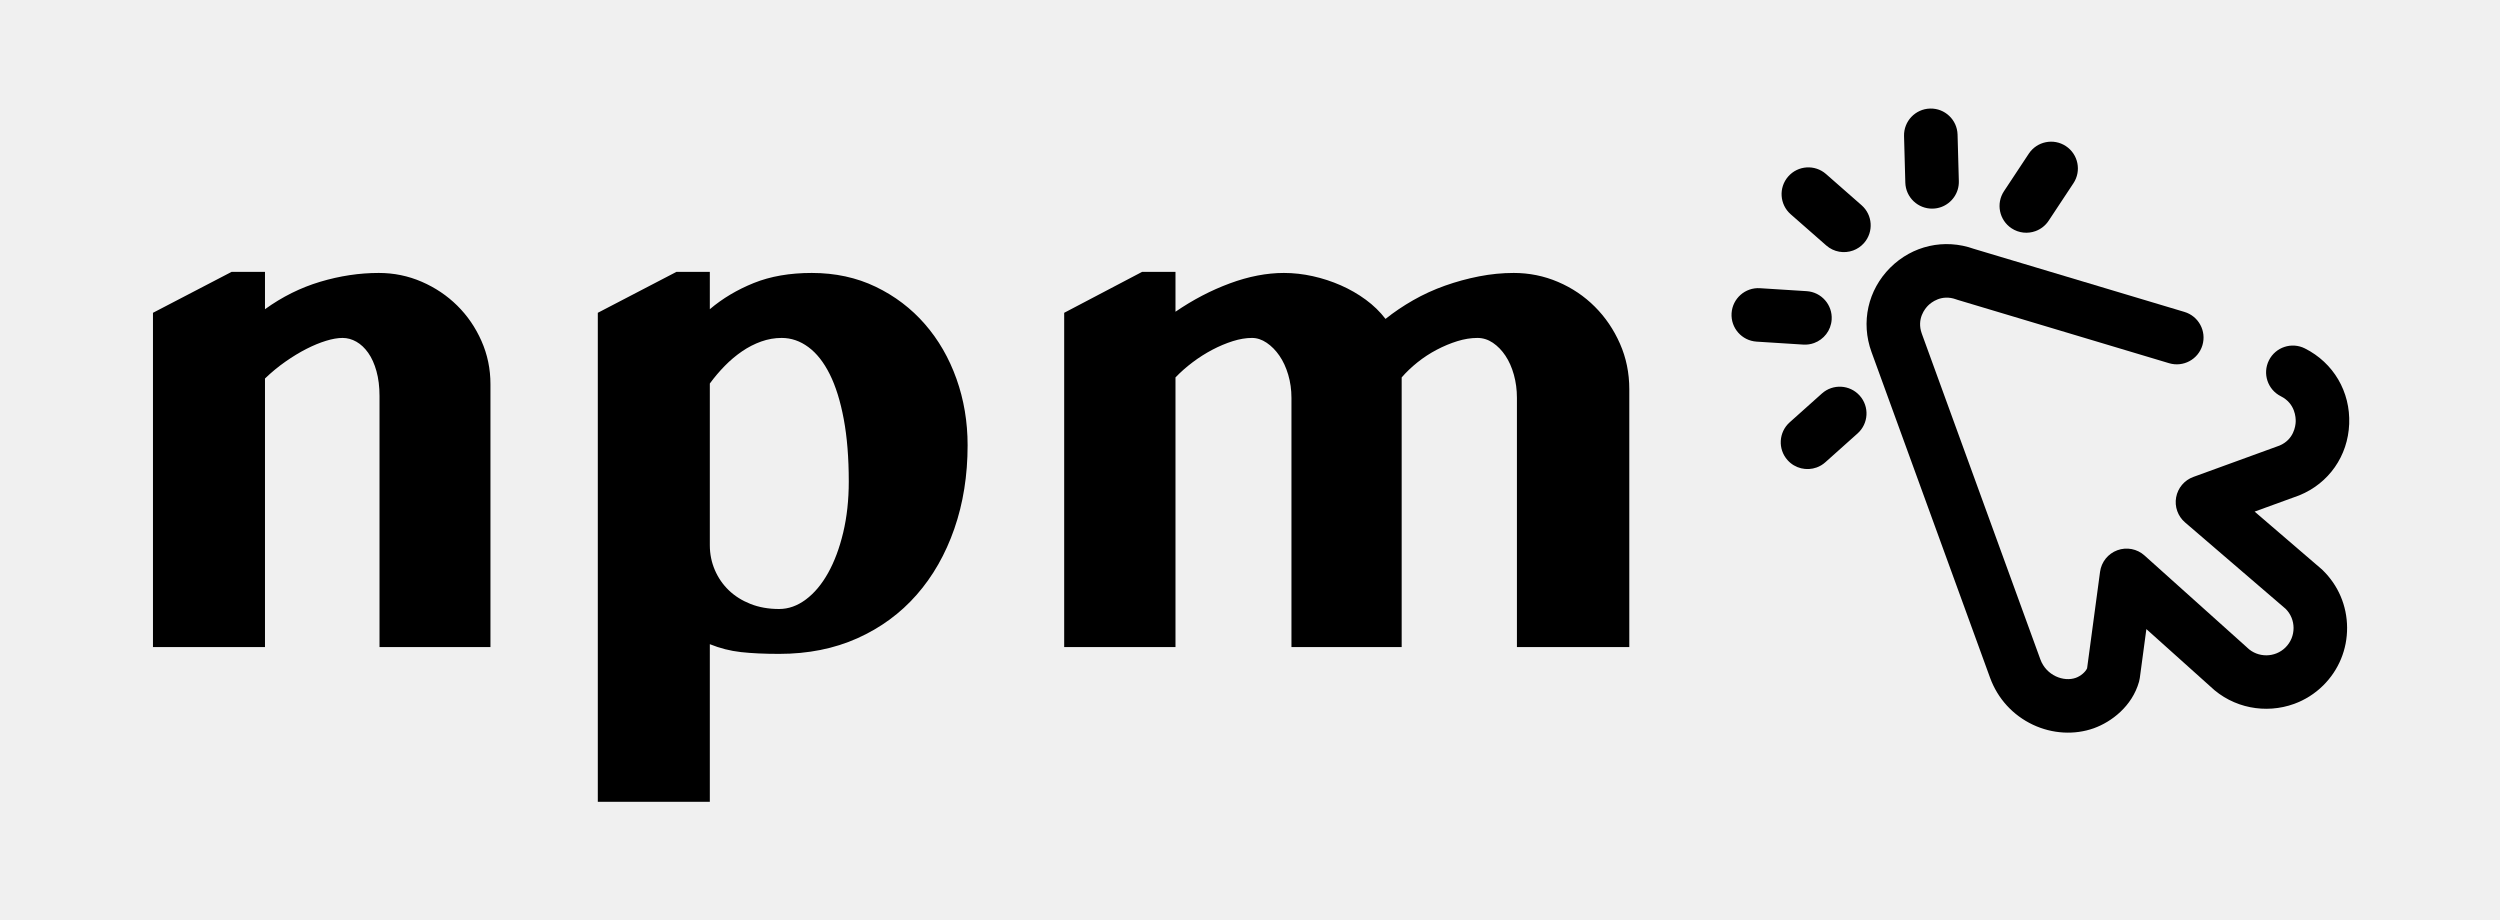
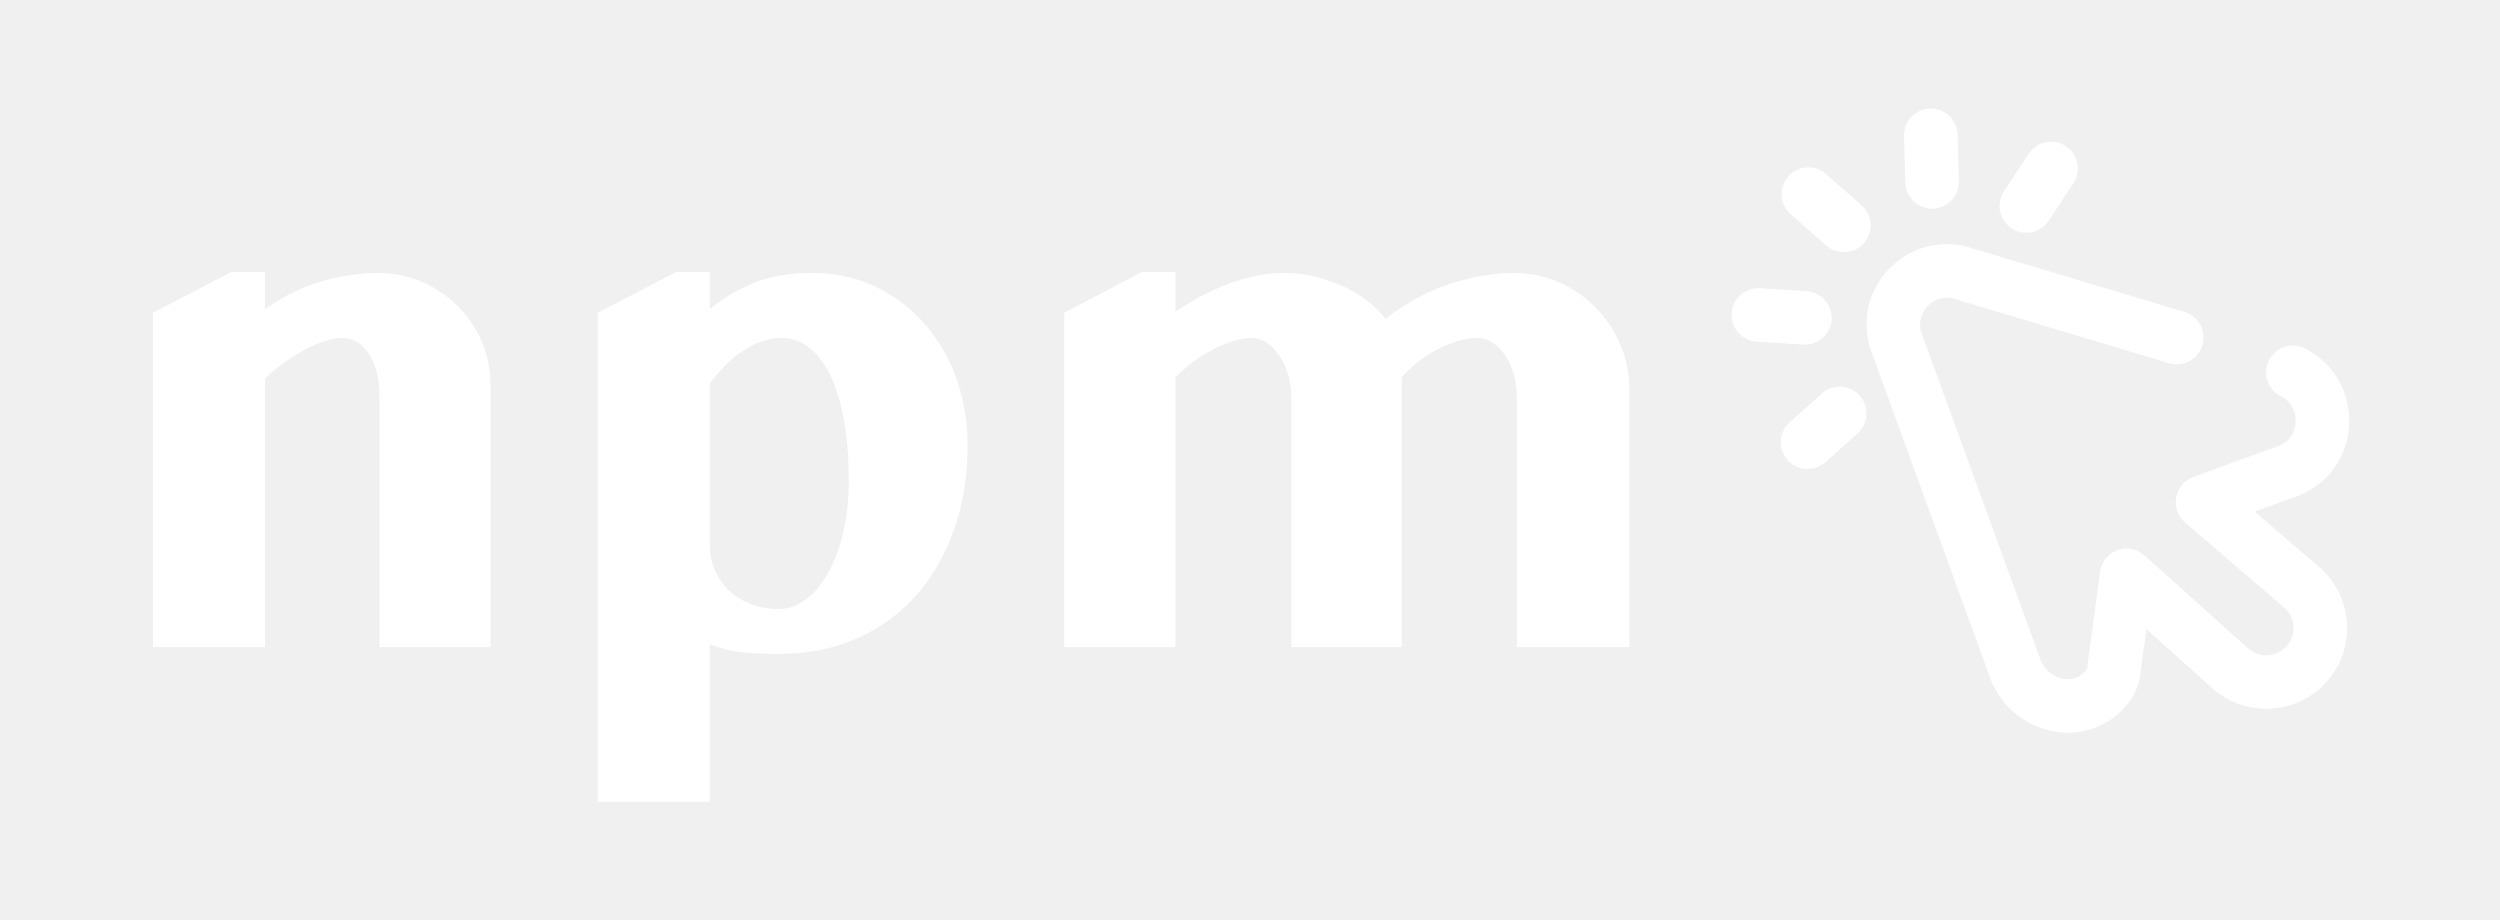
<svg xmlns="http://www.w3.org/2000/svg" width="340px" height="125px" viewBox="0 0 340 125" version="1.1">
  <g id="Logo" stroke="none" stroke-width="1" fill="none" fill-rule="evenodd">
-     <path d="M36.038,88 L36.038,51.477 C36.917,50.63 37.845,49.865 38.821,49.182 C39.798,48.498 40.75,47.92 41.678,47.448 C42.605,46.976 43.493,46.61 44.339,46.35 C45.185,46.089 45.934,45.959 46.585,45.959 C47.236,45.959 47.863,46.13 48.465,46.472 C49.067,46.813 49.604,47.318 50.076,47.985 C50.548,48.653 50.923,49.483 51.199,50.476 C51.476,51.468 51.614,52.6 51.614,53.869 L51.614,53.869 L51.614,88 L66.702,88 L66.702,52.258 C66.702,50.174 66.295,48.213 65.481,46.374 C64.668,44.535 63.569,42.932 62.186,41.564 C60.802,40.197 59.191,39.115 57.352,38.317 C55.512,37.52 53.567,37.121 51.517,37.121 C48.88,37.121 46.227,37.52 43.558,38.317 C40.888,39.115 38.382,40.36 36.038,42.053 L36.038,42.053 L36.038,36.975 L31.497,36.975 L20.804,42.541 L20.804,88 L36.038,88 Z M96.536,109.045 L96.536,87.609 C97.903,88.163 99.311,88.521 100.76,88.684 C102.208,88.846 103.942,88.928 105.96,88.928 C109.899,88.928 113.447,88.22 116.604,86.804 C119.762,85.388 122.448,83.418 124.661,80.896 C126.875,78.373 128.584,75.378 129.788,71.911 C130.993,68.444 131.595,64.66 131.595,60.559 C131.595,57.368 131.09,54.357 130.081,51.525 C129.072,48.693 127.64,46.211 125.784,44.079 C123.929,41.947 121.699,40.254 119.095,39.001 C116.491,37.748 113.593,37.121 110.403,37.121 C107.409,37.121 104.78,37.577 102.518,38.488 C100.255,39.4 98.261,40.588 96.536,42.053 L96.536,42.053 L96.536,36.975 L91.995,36.975 L81.302,42.541 L81.302,109.045 L96.536,109.045 Z M105.96,82.824 C104.528,82.824 103.234,82.596 102.078,82.141 C100.923,81.685 99.938,81.066 99.124,80.285 C98.31,79.504 97.675,78.584 97.22,77.526 C96.764,76.468 96.536,75.337 96.536,74.133 L96.536,74.133 L96.536,52.16 C97.155,51.314 97.83,50.516 98.562,49.768 C99.295,49.019 100.076,48.36 100.906,47.79 C101.736,47.22 102.607,46.773 103.519,46.447 C104.43,46.122 105.358,45.959 106.302,45.959 C107.604,45.959 108.816,46.374 109.939,47.204 C111.062,48.034 112.031,49.263 112.845,50.891 C113.659,52.518 114.293,54.553 114.749,56.994 C115.205,59.436 115.433,62.268 115.433,65.49 C115.433,67.997 115.18,70.308 114.676,72.424 C114.171,74.54 113.488,76.371 112.625,77.917 C111.762,79.463 110.753,80.668 109.598,81.53 C108.442,82.393 107.229,82.824 105.96,82.824 Z M159.866,88 L159.866,51.33 C160.55,50.614 161.323,49.93 162.186,49.279 C163.048,48.628 163.943,48.059 164.871,47.57 C165.799,47.082 166.727,46.691 167.654,46.398 C168.582,46.105 169.453,45.959 170.267,45.959 C170.95,45.959 171.618,46.179 172.269,46.618 C172.92,47.058 173.497,47.644 174.002,48.376 C174.507,49.108 174.905,49.971 175.198,50.964 C175.491,51.957 175.638,53.007 175.638,54.113 L175.638,54.113 L175.638,88 L190.628,88 L190.628,51.33 C191.246,50.614 191.963,49.93 192.776,49.279 C193.59,48.628 194.461,48.059 195.389,47.57 C196.316,47.082 197.252,46.691 198.196,46.398 C199.14,46.105 200.052,45.959 200.931,45.959 C201.679,45.959 202.379,46.179 203.03,46.618 C203.681,47.058 204.251,47.644 204.739,48.376 C205.228,49.108 205.61,49.971 205.887,50.964 C206.163,51.957 206.302,53.007 206.302,54.113 L206.302,54.113 L206.302,88 L221.585,88 L221.585,52.941 C221.585,50.728 221.162,48.661 220.315,46.74 C219.469,44.82 218.33,43.143 216.897,41.711 C215.465,40.279 213.797,39.156 211.893,38.342 C209.988,37.528 207.978,37.121 205.862,37.121 C204.3,37.121 202.729,37.276 201.15,37.585 C199.572,37.894 198.025,38.317 196.512,38.854 C194.998,39.392 193.558,40.051 192.19,40.832 C190.823,41.613 189.57,42.46 188.431,43.371 C187.682,42.395 186.787,41.524 185.745,40.759 C184.703,39.994 183.572,39.343 182.352,38.806 C181.131,38.269 179.861,37.854 178.543,37.561 C177.225,37.268 175.914,37.121 174.612,37.121 C172.269,37.121 169.819,37.593 167.264,38.537 C164.708,39.481 162.243,40.767 159.866,42.395 L159.866,42.395 L159.866,36.975 L155.325,36.975 L144.729,42.541 L144.729,88 L159.866,88 Z" id="npm" fill="#000000" fill-rule="nonzero" />
-     <g id="click-(1)" transform="translate(280.5, 57.60194) rotate(-20) translate(-280.5, -57.60194) translate(243, 11)" fill="#000000" fill-rule="nonzero">
+     <path d="M36.038,88 L36.038,51.477 C36.917,50.63 37.845,49.865 38.821,49.182 C39.798,48.498 40.75,47.92 41.678,47.448 C42.605,46.976 43.493,46.61 44.339,46.35 C45.185,46.089 45.934,45.959 46.585,45.959 C47.236,45.959 47.863,46.13 48.465,46.472 C49.067,46.813 49.604,47.318 50.076,47.985 C50.548,48.653 50.923,49.483 51.199,50.476 C51.476,51.468 51.614,52.6 51.614,53.869 L51.614,53.869 L51.614,88 L66.702,88 L66.702,52.258 C66.702,50.174 66.295,48.213 65.481,46.374 C64.668,44.535 63.569,42.932 62.186,41.564 C60.802,40.197 59.191,39.115 57.352,38.317 C55.512,37.52 53.567,37.121 51.517,37.121 C48.88,37.121 46.227,37.52 43.558,38.317 C40.888,39.115 38.382,40.36 36.038,42.053 L36.038,42.053 L36.038,36.975 L31.497,36.975 L20.804,42.541 L20.804,88 L36.038,88 Z M96.536,109.045 L96.536,87.609 C97.903,88.163 99.311,88.521 100.76,88.684 C102.208,88.846 103.942,88.928 105.96,88.928 C109.899,88.928 113.447,88.22 116.604,86.804 C119.762,85.388 122.448,83.418 124.661,80.896 C126.875,78.373 128.584,75.378 129.788,71.911 C130.993,68.444 131.595,64.66 131.595,60.559 C131.595,57.368 131.09,54.357 130.081,51.525 C129.072,48.693 127.64,46.211 125.784,44.079 C123.929,41.947 121.699,40.254 119.095,39.001 C116.491,37.748 113.593,37.121 110.403,37.121 C107.409,37.121 104.78,37.577 102.518,38.488 C100.255,39.4 98.261,40.588 96.536,42.053 L96.536,42.053 L96.536,36.975 L91.995,36.975 L81.302,42.541 L81.302,109.045 L96.536,109.045 Z M105.96,82.824 C104.528,82.824 103.234,82.596 102.078,82.141 C100.923,81.685 99.938,81.066 99.124,80.285 C98.31,79.504 97.675,78.584 97.22,77.526 C96.764,76.468 96.536,75.337 96.536,74.133 L96.536,74.133 L96.536,52.16 C97.155,51.314 97.83,50.516 98.562,49.768 C99.295,49.019 100.076,48.36 100.906,47.79 C101.736,47.22 102.607,46.773 103.519,46.447 C104.43,46.122 105.358,45.959 106.302,45.959 C107.604,45.959 108.816,46.374 109.939,47.204 C111.062,48.034 112.031,49.263 112.845,50.891 C113.659,52.518 114.293,54.553 114.749,56.994 C115.205,59.436 115.433,62.268 115.433,65.49 C115.433,67.997 115.18,70.308 114.676,72.424 C114.171,74.54 113.488,76.371 112.625,77.917 C111.762,79.463 110.753,80.668 109.598,81.53 C108.442,82.393 107.229,82.824 105.96,82.824 Z M159.866,88 L159.866,51.33 C160.55,50.614 161.323,49.93 162.186,49.279 C163.048,48.628 163.943,48.059 164.871,47.57 C165.799,47.082 166.727,46.691 167.654,46.398 C168.582,46.105 169.453,45.959 170.267,45.959 C170.95,45.959 171.618,46.179 172.269,46.618 C172.92,47.058 173.497,47.644 174.002,48.376 C174.507,49.108 174.905,49.971 175.198,50.964 C175.491,51.957 175.638,53.007 175.638,54.113 L175.638,54.113 L175.638,88 L190.628,88 L190.628,51.33 C191.246,50.614 191.963,49.93 192.776,49.279 C193.59,48.628 194.461,48.059 195.389,47.57 C196.316,47.082 197.252,46.691 198.196,46.398 C199.14,46.105 200.052,45.959 200.931,45.959 C201.679,45.959 202.379,46.179 203.03,46.618 C203.681,47.058 204.251,47.644 204.739,48.376 C205.228,49.108 205.61,49.971 205.887,50.964 C206.163,51.957 206.302,53.007 206.302,54.113 L206.302,54.113 L206.302,88 L221.585,88 L221.585,52.941 C221.585,50.728 221.162,48.661 220.315,46.74 C219.469,44.82 218.33,43.143 216.897,41.711 C215.465,40.279 213.797,39.156 211.893,38.342 C209.988,37.528 207.978,37.121 205.862,37.121 C204.3,37.121 202.729,37.276 201.15,37.585 C199.572,37.894 198.025,38.317 196.512,38.854 C194.998,39.392 193.558,40.051 192.19,40.832 C190.823,41.613 189.57,42.46 188.431,43.371 C187.682,42.395 186.787,41.524 185.745,40.759 C184.703,39.994 183.572,39.343 182.352,38.806 C181.131,38.269 179.861,37.854 178.543,37.561 C177.225,37.268 175.914,37.121 174.612,37.121 C172.269,37.121 169.819,37.593 167.264,38.537 C164.708,39.481 162.243,40.767 159.866,42.395 L159.866,42.395 L159.866,36.975 L155.325,36.975 L144.729,42.541 L144.729,88 L159.866,88 Z" id="npm" fill="#FFFFFF" fill-rule="nonzero" />
+     <g id="click" transform="translate(280.5, 57.60194) rotate(-20) translate(-280.5, -57.60194) translate(243, 11)" fill="#FFFFFF" fill-rule="nonzero">
      <path d="M54.065,93.203 C49.982,93.203 46.045,90.925 44.148,87.05 L38.658,76.772 L35.544,82.716 C35.465,82.869 35.374,83.016 35.273,83.155 C33.23,85.991 29.867,86.999 27.377,86.999 C27.357,86.999 27.337,86.999 27.317,86.999 C24.535,86.981 21.764,85.787 19.717,83.723 C17.59,81.58 16.419,78.736 16.419,75.713 L16.419,28.573 C16.419,24.273 18.841,20.478 22.741,18.667 C26.603,16.873 31.019,17.443 34.295,20.15 L58.278,38.01 C59.89,39.211 60.224,41.492 59.023,43.105 C57.822,44.717 55.542,45.051 53.929,43.85 L29.865,25.93 C29.805,25.885 29.747,25.839 29.69,25.791 C28.043,24.4 26.303,25.041 25.808,25.271 C25.313,25.5 23.701,26.417 23.701,28.573 L23.701,75.713 C23.701,78.059 25.632,79.706 27.365,79.718 C27.371,79.718 27.377,79.718 27.382,79.718 C28.091,79.718 28.87,79.424 29.258,79.026 L35.403,67.296 C36.029,66.101 37.264,65.35 38.613,65.345 C38.618,65.345 38.623,65.345 38.628,65.345 C39.971,65.345 41.206,66.085 41.839,67.27 L50.605,83.682 C50.63,83.728 50.653,83.775 50.676,83.823 C51.55,85.643 53.752,86.435 55.585,85.587 C56.497,85.165 57.186,84.411 57.524,83.465 C57.852,82.547 57.81,81.561 57.407,80.678 L48.561,64.936 C47.927,63.808 47.939,62.43 48.592,61.314 C49.245,60.198 50.442,59.512 51.735,59.512 L64.217,59.512 C66.329,59.404 67.173,57.74 67.382,57.229 C67.597,56.705 68.18,54.87 66.673,53.271 C65.293,51.808 65.361,49.504 66.824,48.125 C68.287,46.745 70.591,46.813 71.971,48.276 C74.958,51.445 75.782,55.933 74.12,59.989 C72.468,64.023 68.755,66.629 64.431,66.791 C64.386,66.792 64.341,66.793 64.295,66.793 L57.957,66.793 L63.818,77.223 C63.854,77.287 63.888,77.352 63.92,77.418 C65.218,80.095 65.382,83.112 64.381,85.914 C63.38,88.716 61.342,90.947 58.642,92.196 C57.163,92.879 55.604,93.203 54.065,93.203 Z M20.535,14.298 C22.299,13.331 22.944,11.118 21.977,9.355 L18.883,3.712 C17.916,1.949 15.703,1.303 13.94,2.27 C12.177,3.237 11.531,5.45 12.498,7.213 L15.593,12.856 C16.255,14.064 17.502,14.747 18.788,14.747 C19.38,14.747 19.98,14.602 20.535,14.298 Z M12.836,22.577 C13.642,20.735 12.802,18.588 10.96,17.782 L5.135,15.234 C3.293,14.427 1.146,15.268 0.34,17.11 C-0.466,18.952 0.374,21.099 2.216,21.905 L8.042,24.453 C8.517,24.661 9.012,24.759 9.499,24.759 C10.902,24.759 12.238,23.944 12.836,22.577 Z M35.528,10.801 L37.53,4.793 C38.166,2.886 37.135,0.824 35.228,0.188 C33.321,-0.448 31.258,0.583 30.622,2.491 L28.62,8.498 C27.984,10.406 29.015,12.467 30.923,13.103 C31.304,13.231 31.693,13.291 32.074,13.291 C33.599,13.291 35.019,12.326 35.528,10.801 Z M45.163,20.038 L50.078,16.398 C51.694,15.201 52.033,12.921 50.837,11.305 C49.64,9.689 47.36,9.35 45.744,10.546 L40.829,14.187 C39.213,15.384 38.874,17.664 40.07,19.28 C40.785,20.244 41.885,20.754 42.999,20.754 C43.752,20.754 44.512,20.521 45.163,20.038 Z M5.392,40.517 L10.853,38.333 C12.72,37.586 13.628,35.467 12.881,33.601 C12.135,31.733 10.015,30.825 8.149,31.572 L2.688,33.757 C0.821,34.503 -0.087,36.622 0.66,38.489 C1.229,39.913 2.596,40.779 4.041,40.779 C4.491,40.779 4.949,40.695 5.392,40.517 Z" id="Shape" />
    </g>
  </g>
</svg>
